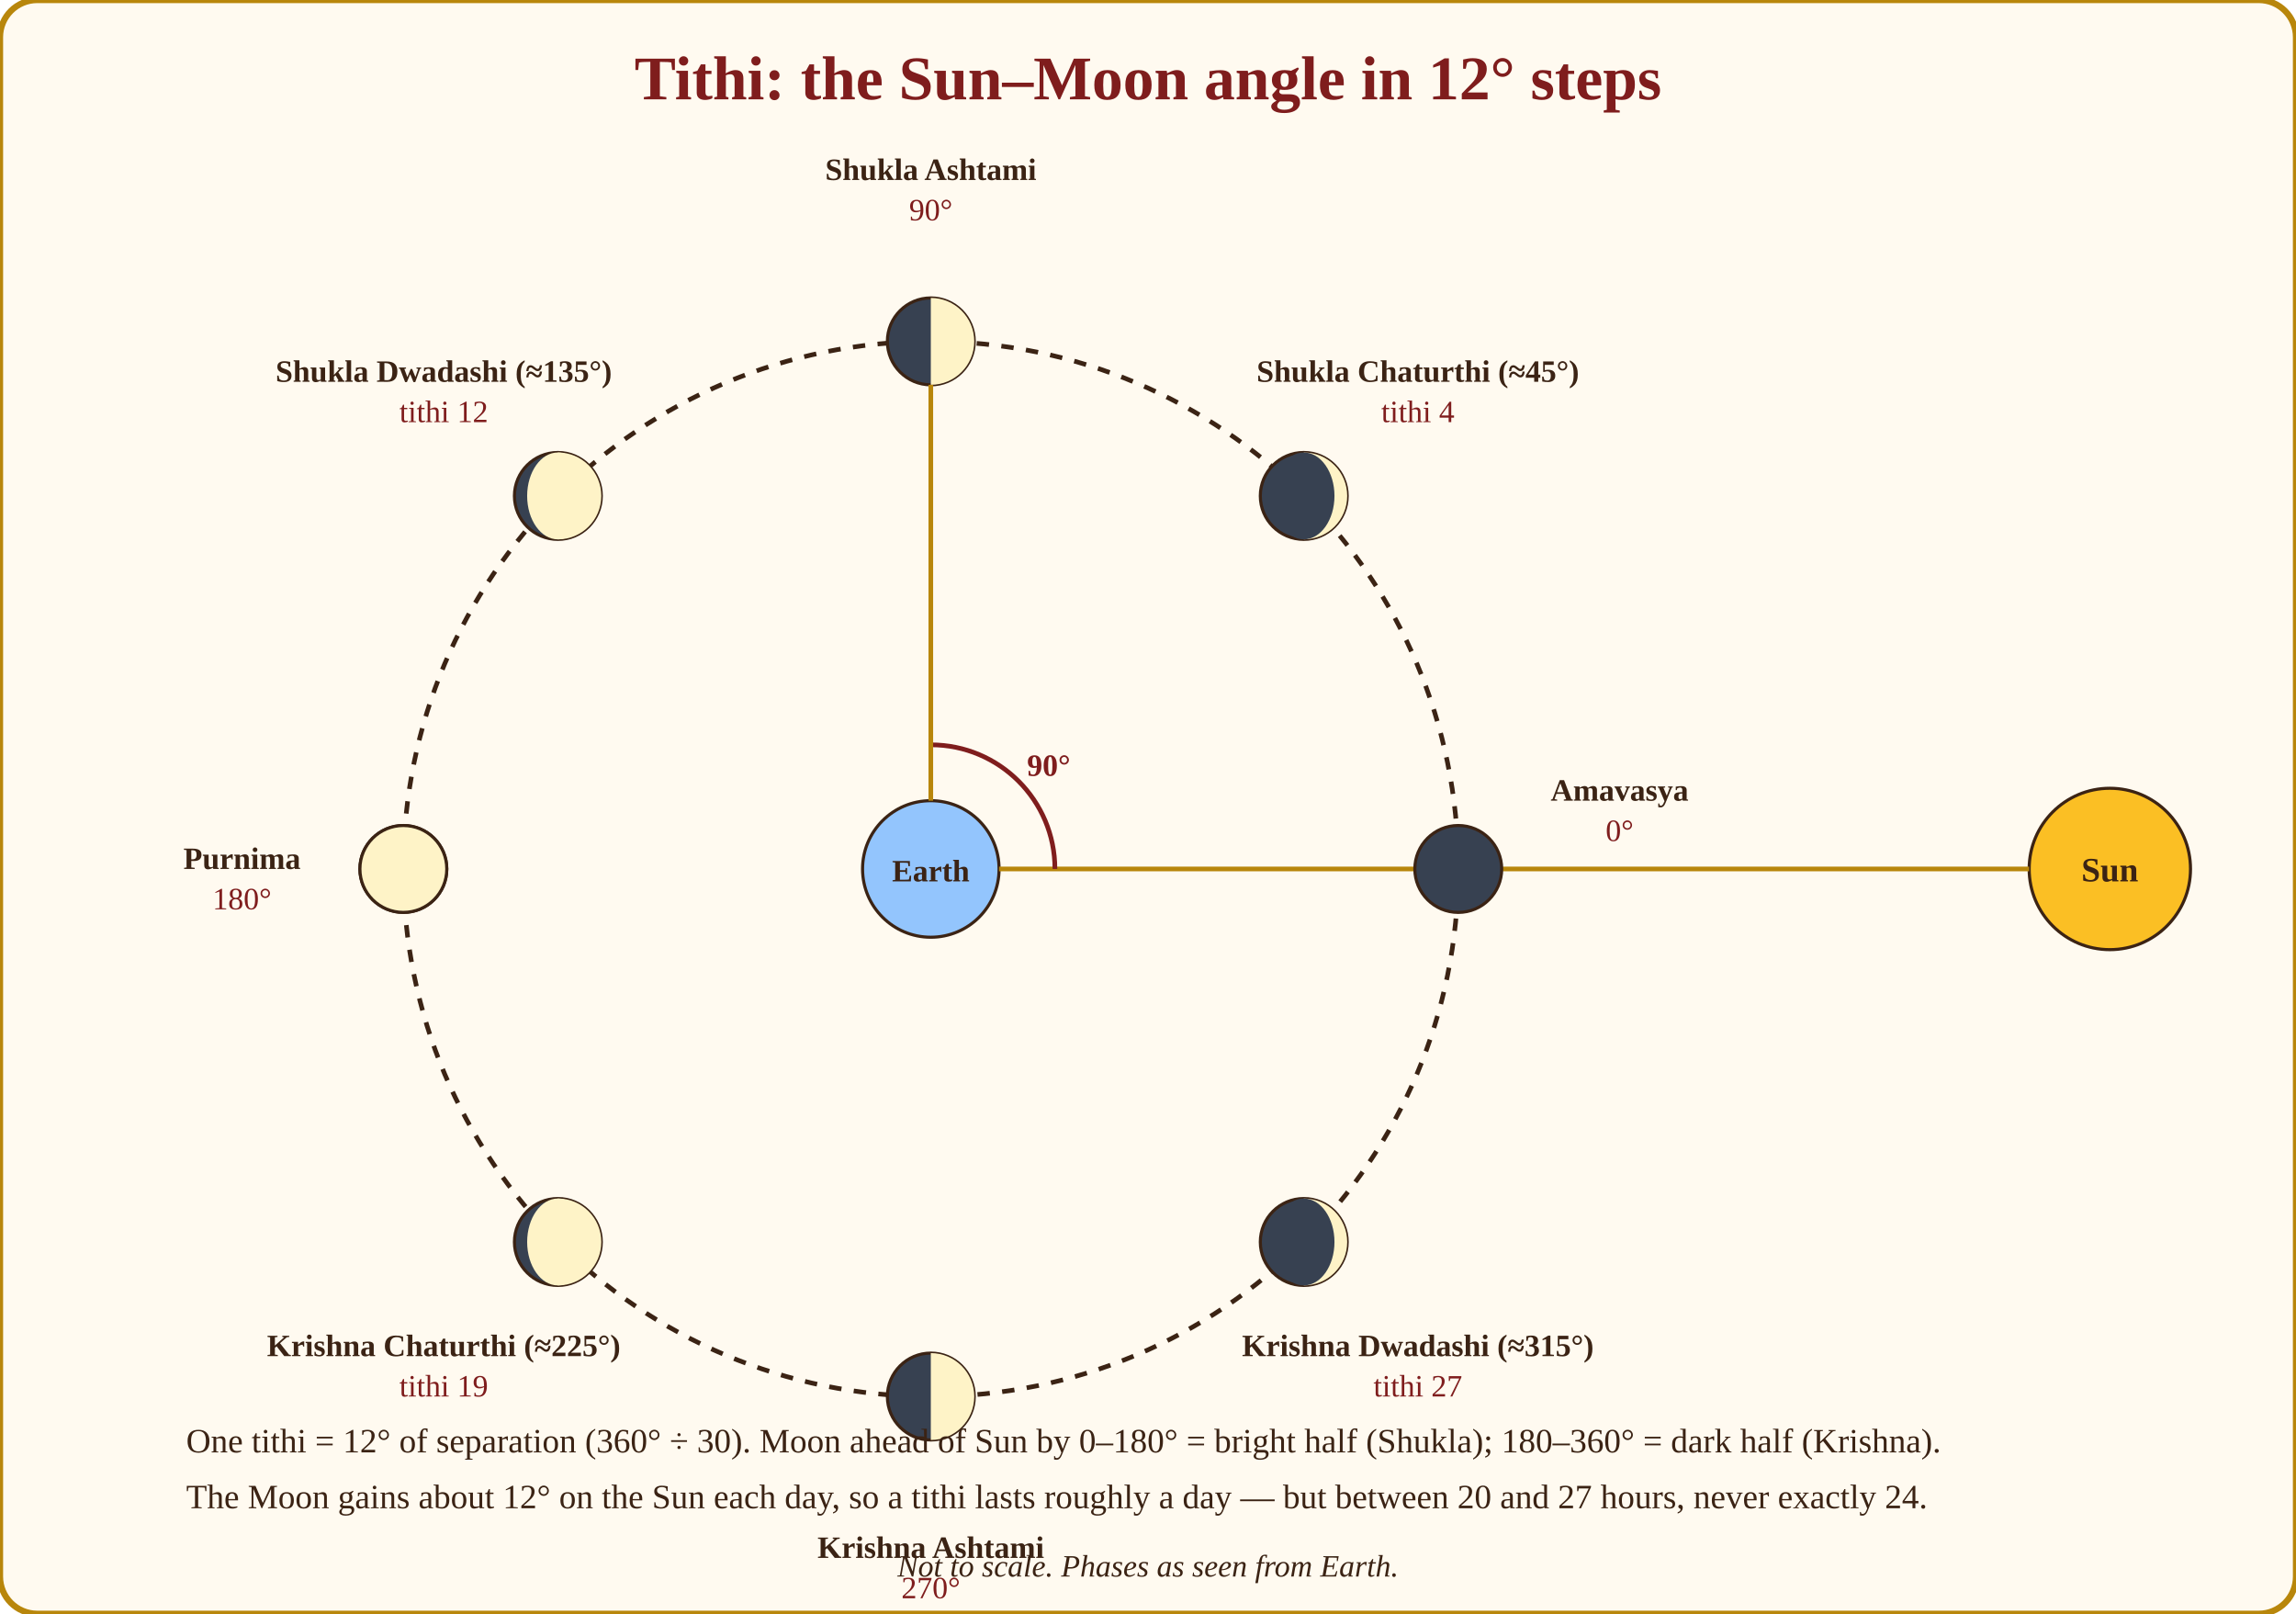
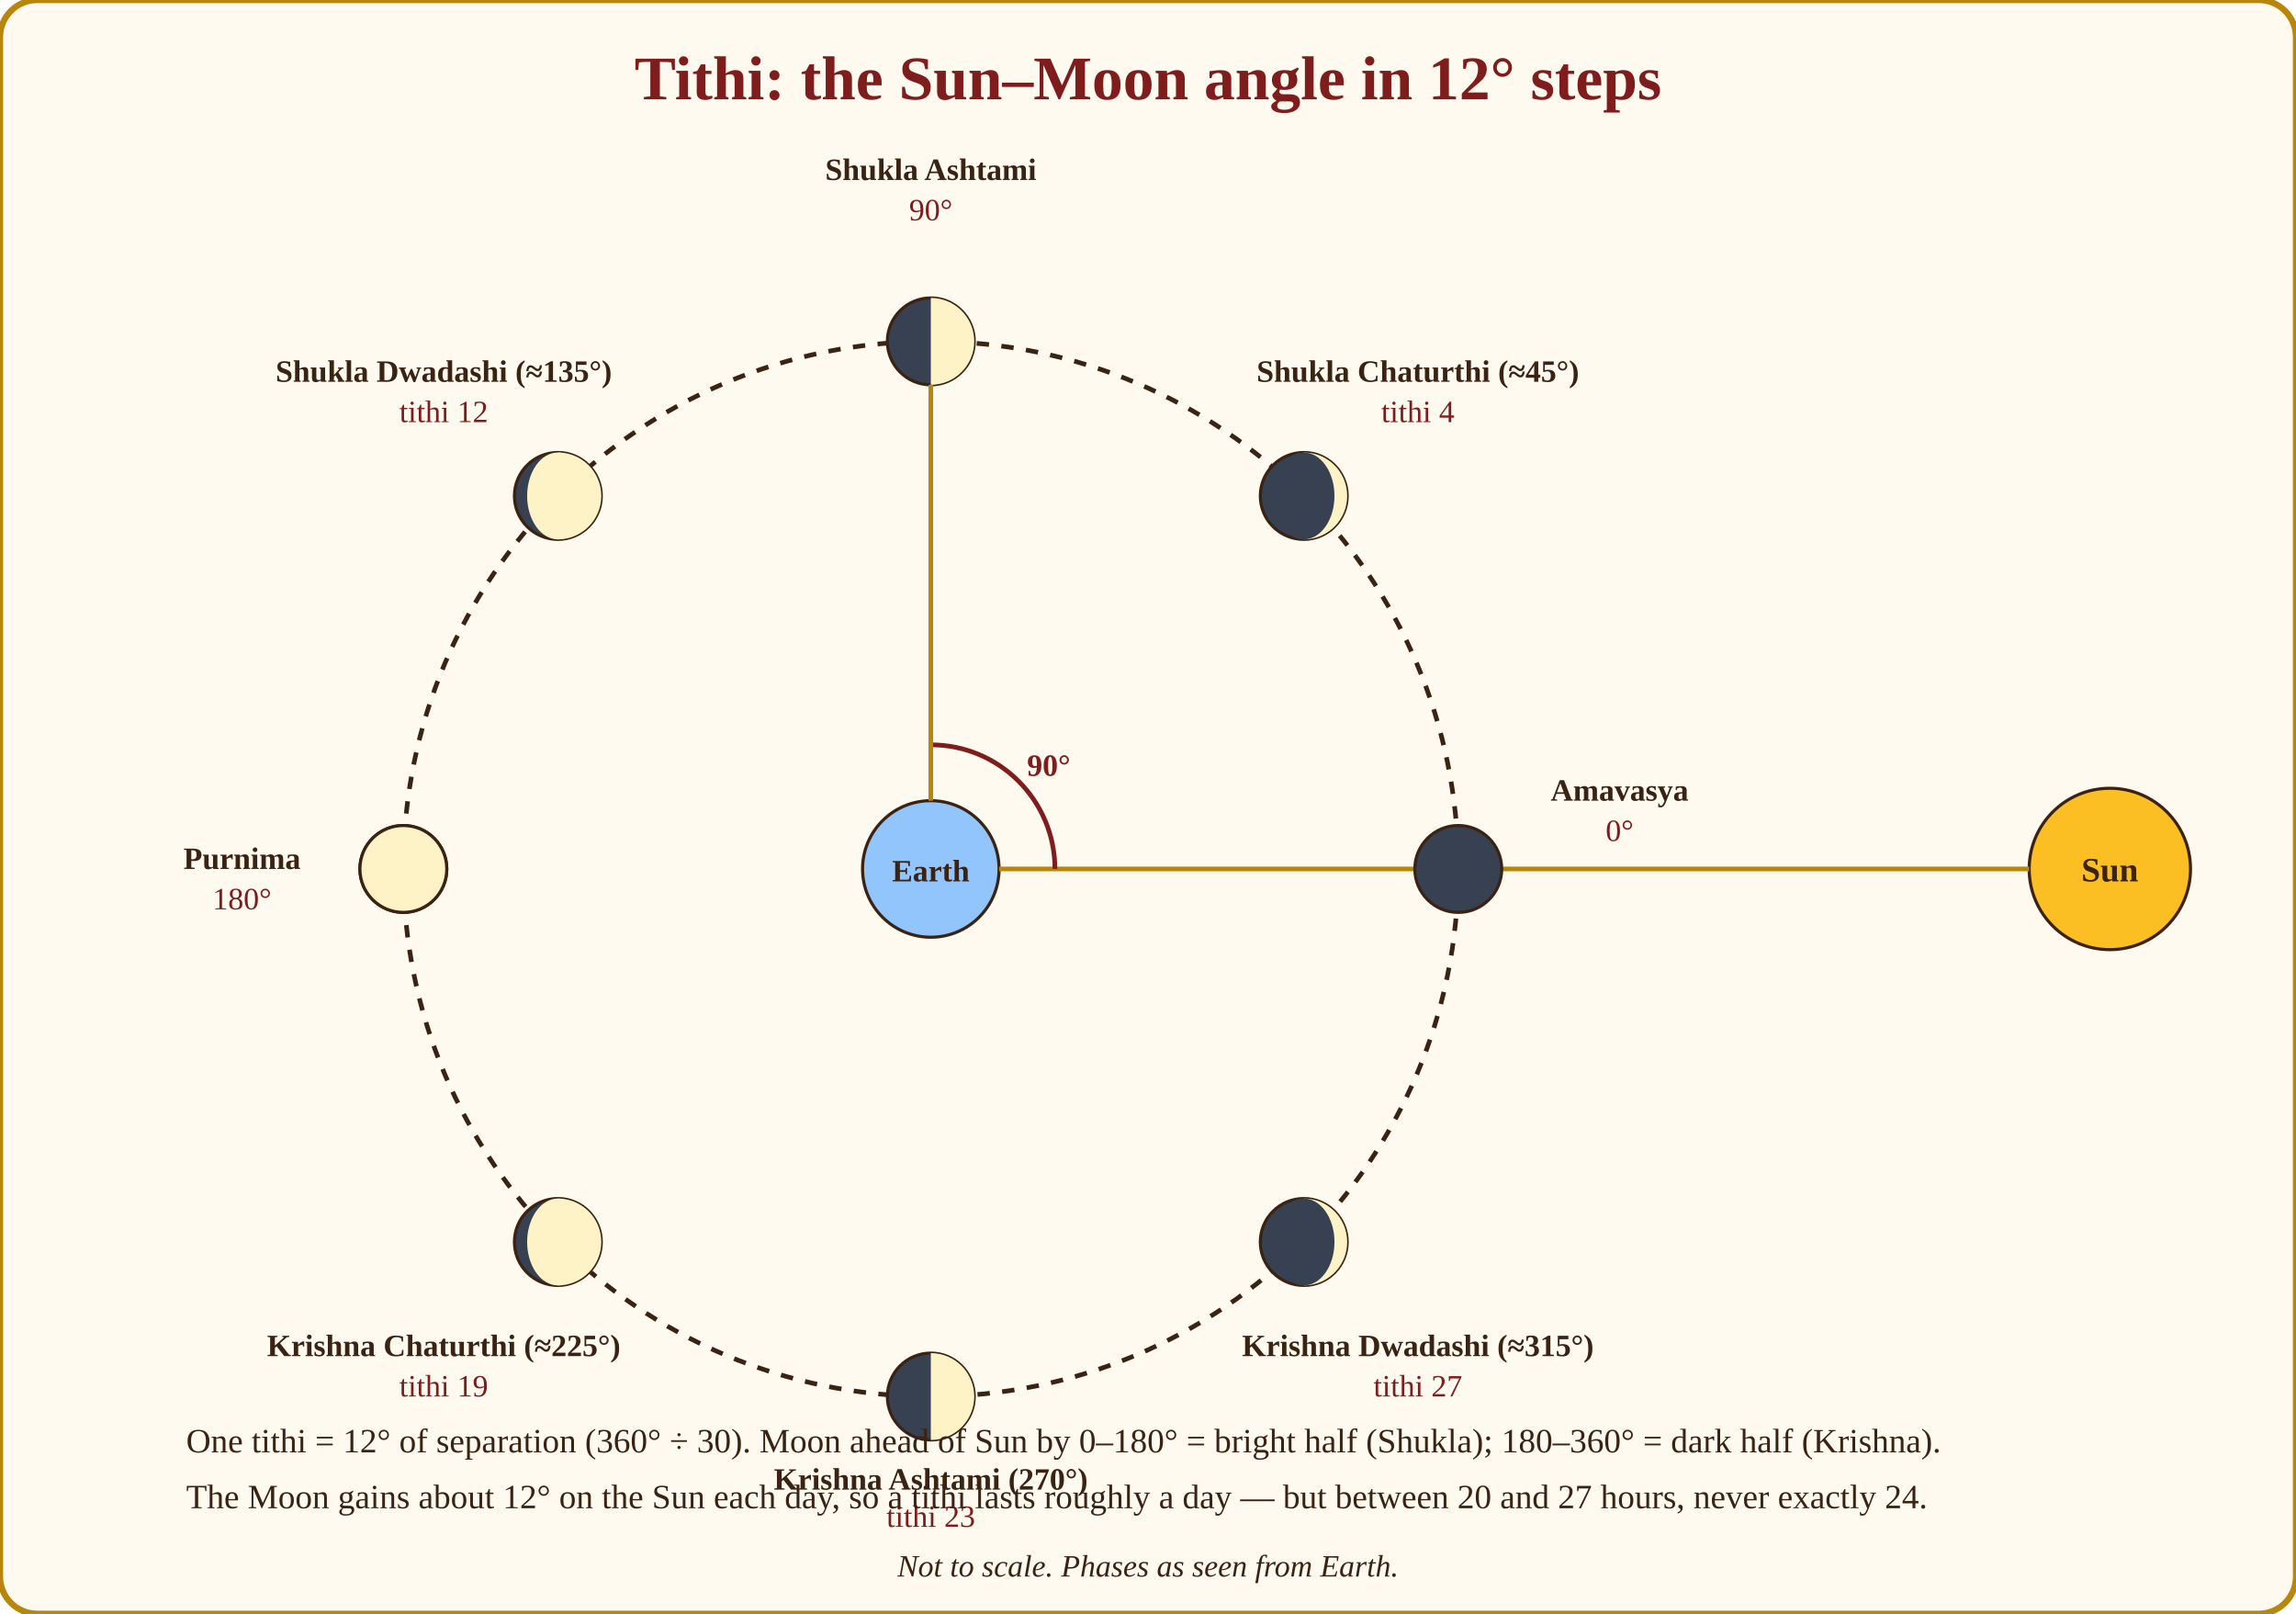
<svg xmlns="http://www.w3.org/2000/svg" width="740" height="520" viewBox="0 0 740 520" font-family="Georgia, 'Times New Roman', serif">
  <rect x="0" y="0" width="740" height="520" rx="12" fill="#fffaf0" stroke="#b8860b" stroke-width="2" />
  <text x="370.0" y="32" text-anchor="middle" font-size="20" font-weight="bold" fill="#7f1d1d">Tithi: the Sun–Moon angle in 12° steps</text>
  <circle cx="300" cy="280" r="170" fill="none" stroke="#3b2314" stroke-width="1.5" stroke-dasharray="4,4" />
  <circle cx="300" cy="280" r="22" fill="#93c5fd" stroke="#3b2314" />
  <text x="300" y="284" text-anchor="middle" font-size="10" fill="#3b2314" font-weight="bold">Earth</text>
  <circle cx="680" cy="280" r="26" fill="#fbbf24" stroke="#3b2314" />
  <text x="680" y="284" text-anchor="middle" font-size="11" fill="#3b2314" font-weight="bold">Sun</text>
  <line x1="322" y1="280" x2="654" y2="280" stroke="#b8860b" stroke-width="1.5" />
  <circle cx="470.0" cy="280.0" r="14" fill="#374151" stroke="#3b2314" />
  <text x="522.0" y="258.0" text-anchor="middle" font-size="10" fill="#3b2314" font-weight="bold">Amavasya</text>
  <text x="522.0" y="271.0" text-anchor="middle" font-size="10" fill="#7f1d1d">0°</text>
  <circle cx="420.2" cy="159.8" r="14" fill="#374151" stroke="#3b2314" />
  <path d="M 420.2 145.8 A 14 14 0 0 1 420.2 173.8 Z" fill="#fef3c7" />
  <ellipse cx="420.2" cy="159.8" rx="9.9" ry="14" fill="#374151" />
  <text x="456.978" y="123.022" text-anchor="middle" font-size="10" fill="#3b2314" font-weight="bold">Shukla Chaturthi (≈45°)</text>
  <text x="456.978" y="136.022" text-anchor="middle" font-size="10" fill="#7f1d1d">tithi 4</text>
  <circle cx="300.0" cy="110.0" r="14" fill="#374151" stroke="#3b2314" />
  <path d="M 300.0 96.0 A 14 14 0 0 1 300.0 124.0 Z" fill="#fef3c7" />
  <ellipse cx="300.0" cy="110.0" rx="0.0" ry="14" fill="#374151" />
  <text x="300.0" y="58.0" text-anchor="middle" font-size="10" fill="#3b2314" font-weight="bold">Shukla Ashtami</text>
  <text x="300.0" y="71.0" text-anchor="middle" font-size="10" fill="#7f1d1d">90°</text>
  <circle cx="179.8" cy="159.8" r="14" fill="#374151" stroke="#3b2314" />
  <path d="M 179.8 145.8 A 14 14 0 0 1 179.8 173.8 Z" fill="#fef3c7" />
  <ellipse cx="179.8" cy="159.8" rx="9.9" ry="14" fill="#fef3c7" />
  <text x="143.022" y="123.022" text-anchor="middle" font-size="10" fill="#3b2314" font-weight="bold">Shukla Dwadashi (≈135°)</text>
  <text x="143.022" y="136.022" text-anchor="middle" font-size="10" fill="#7f1d1d">tithi 12</text>
  <circle cx="130.0" cy="280.0" r="14" fill="#374151" stroke="#3b2314" />
  <circle cx="130.0" cy="280.0" r="14" fill="#fef3c7" stroke="#3b2314" />
  <text x="78.0" y="280.0" text-anchor="middle" font-size="10" fill="#3b2314" font-weight="bold">Purnima</text>
  <text x="78.0" y="293.0" text-anchor="middle" font-size="10" fill="#7f1d1d">180°</text>
  <circle cx="179.8" cy="400.2" r="14" fill="#374151" stroke="#3b2314" />
  <path d="M 179.8 386.2 A 14 14 0 0 1 179.8 414.2 Z" fill="#fef3c7" />
  <ellipse cx="179.8" cy="400.2" rx="9.9" ry="14" fill="#fef3c7" />
  <text x="143.022" y="436.978" text-anchor="middle" font-size="10" fill="#3b2314" font-weight="bold">Krishna Chaturthi (≈225°)</text>
  <text x="143.022" y="449.978" text-anchor="middle" font-size="10" fill="#7f1d1d">tithi 19</text>
  <circle cx="300.0" cy="450.0" r="14" fill="#374151" stroke="#3b2314" />
  <path d="M 300.0 436.0 A 14 14 0 0 1 300.0 464.0 Z" fill="#fef3c7" />
  <ellipse cx="300.0" cy="450.0" rx="0.0" ry="14" fill="#374151" />
-   <text x="300" y="502.0" text-anchor="middle" font-size="10" fill="#3b2314" font-weight="bold">Krishna Ashtami</text>
-   <text x="300" y="515.0" text-anchor="middle" font-size="10" fill="#7f1d1d">270°</text>
+   <text x="300" y="480.0" text-anchor="middle" font-size="10" fill="#3b2314" font-weight="bold">Krishna Ashtami (270°)</text>
+   <text x="300" y="492.0" text-anchor="middle" font-size="10" fill="#7f1d1d">tithi 23</text>
  <circle cx="420.2" cy="400.2" r="14" fill="#374151" stroke="#3b2314" />
  <path d="M 420.2 386.2 A 14 14 0 0 1 420.2 414.2 Z" fill="#fef3c7" />
  <ellipse cx="420.2" cy="400.2" rx="9.9" ry="14" fill="#374151" />
  <text x="456.978" y="436.978" text-anchor="middle" font-size="10" fill="#3b2314" font-weight="bold">Krishna Dwadashi (≈315°)</text>
  <text x="456.978" y="449.978" text-anchor="middle" font-size="10" fill="#7f1d1d">tithi 27</text>
  <path d="M 340 280 A 40 40 0 0 0 300 240" fill="none" stroke="#7f1d1d" stroke-width="1.5" />
  <text x="338" y="250" text-anchor="middle" font-size="10" fill="#7f1d1d" font-weight="bold">90°</text>
  <line x1="300" y1="258" x2="300" y2="124" stroke="#b8860b" stroke-width="1.5" />
  <text x="60" y="468" text-anchor="start" font-size="11" fill="#3b2314">One tithi = 12° of separation (360° ÷ 30). Moon ahead of Sun by 0–180° = bright half (Shukla); 180–360° = dark half (Krishna).</text>
  <text x="60" y="486" text-anchor="start" font-size="11" fill="#3b2314">The Moon gains about 12° on the Sun each day, so a tithi lasts roughly a day — but between 20 and 27 hours, never exactly 24.</text>
  <text x="370.0" y="508" text-anchor="middle" font-size="10" fill="#3b2314" font-style="italic">Not to scale. Phases as seen from Earth.</text>
</svg>
